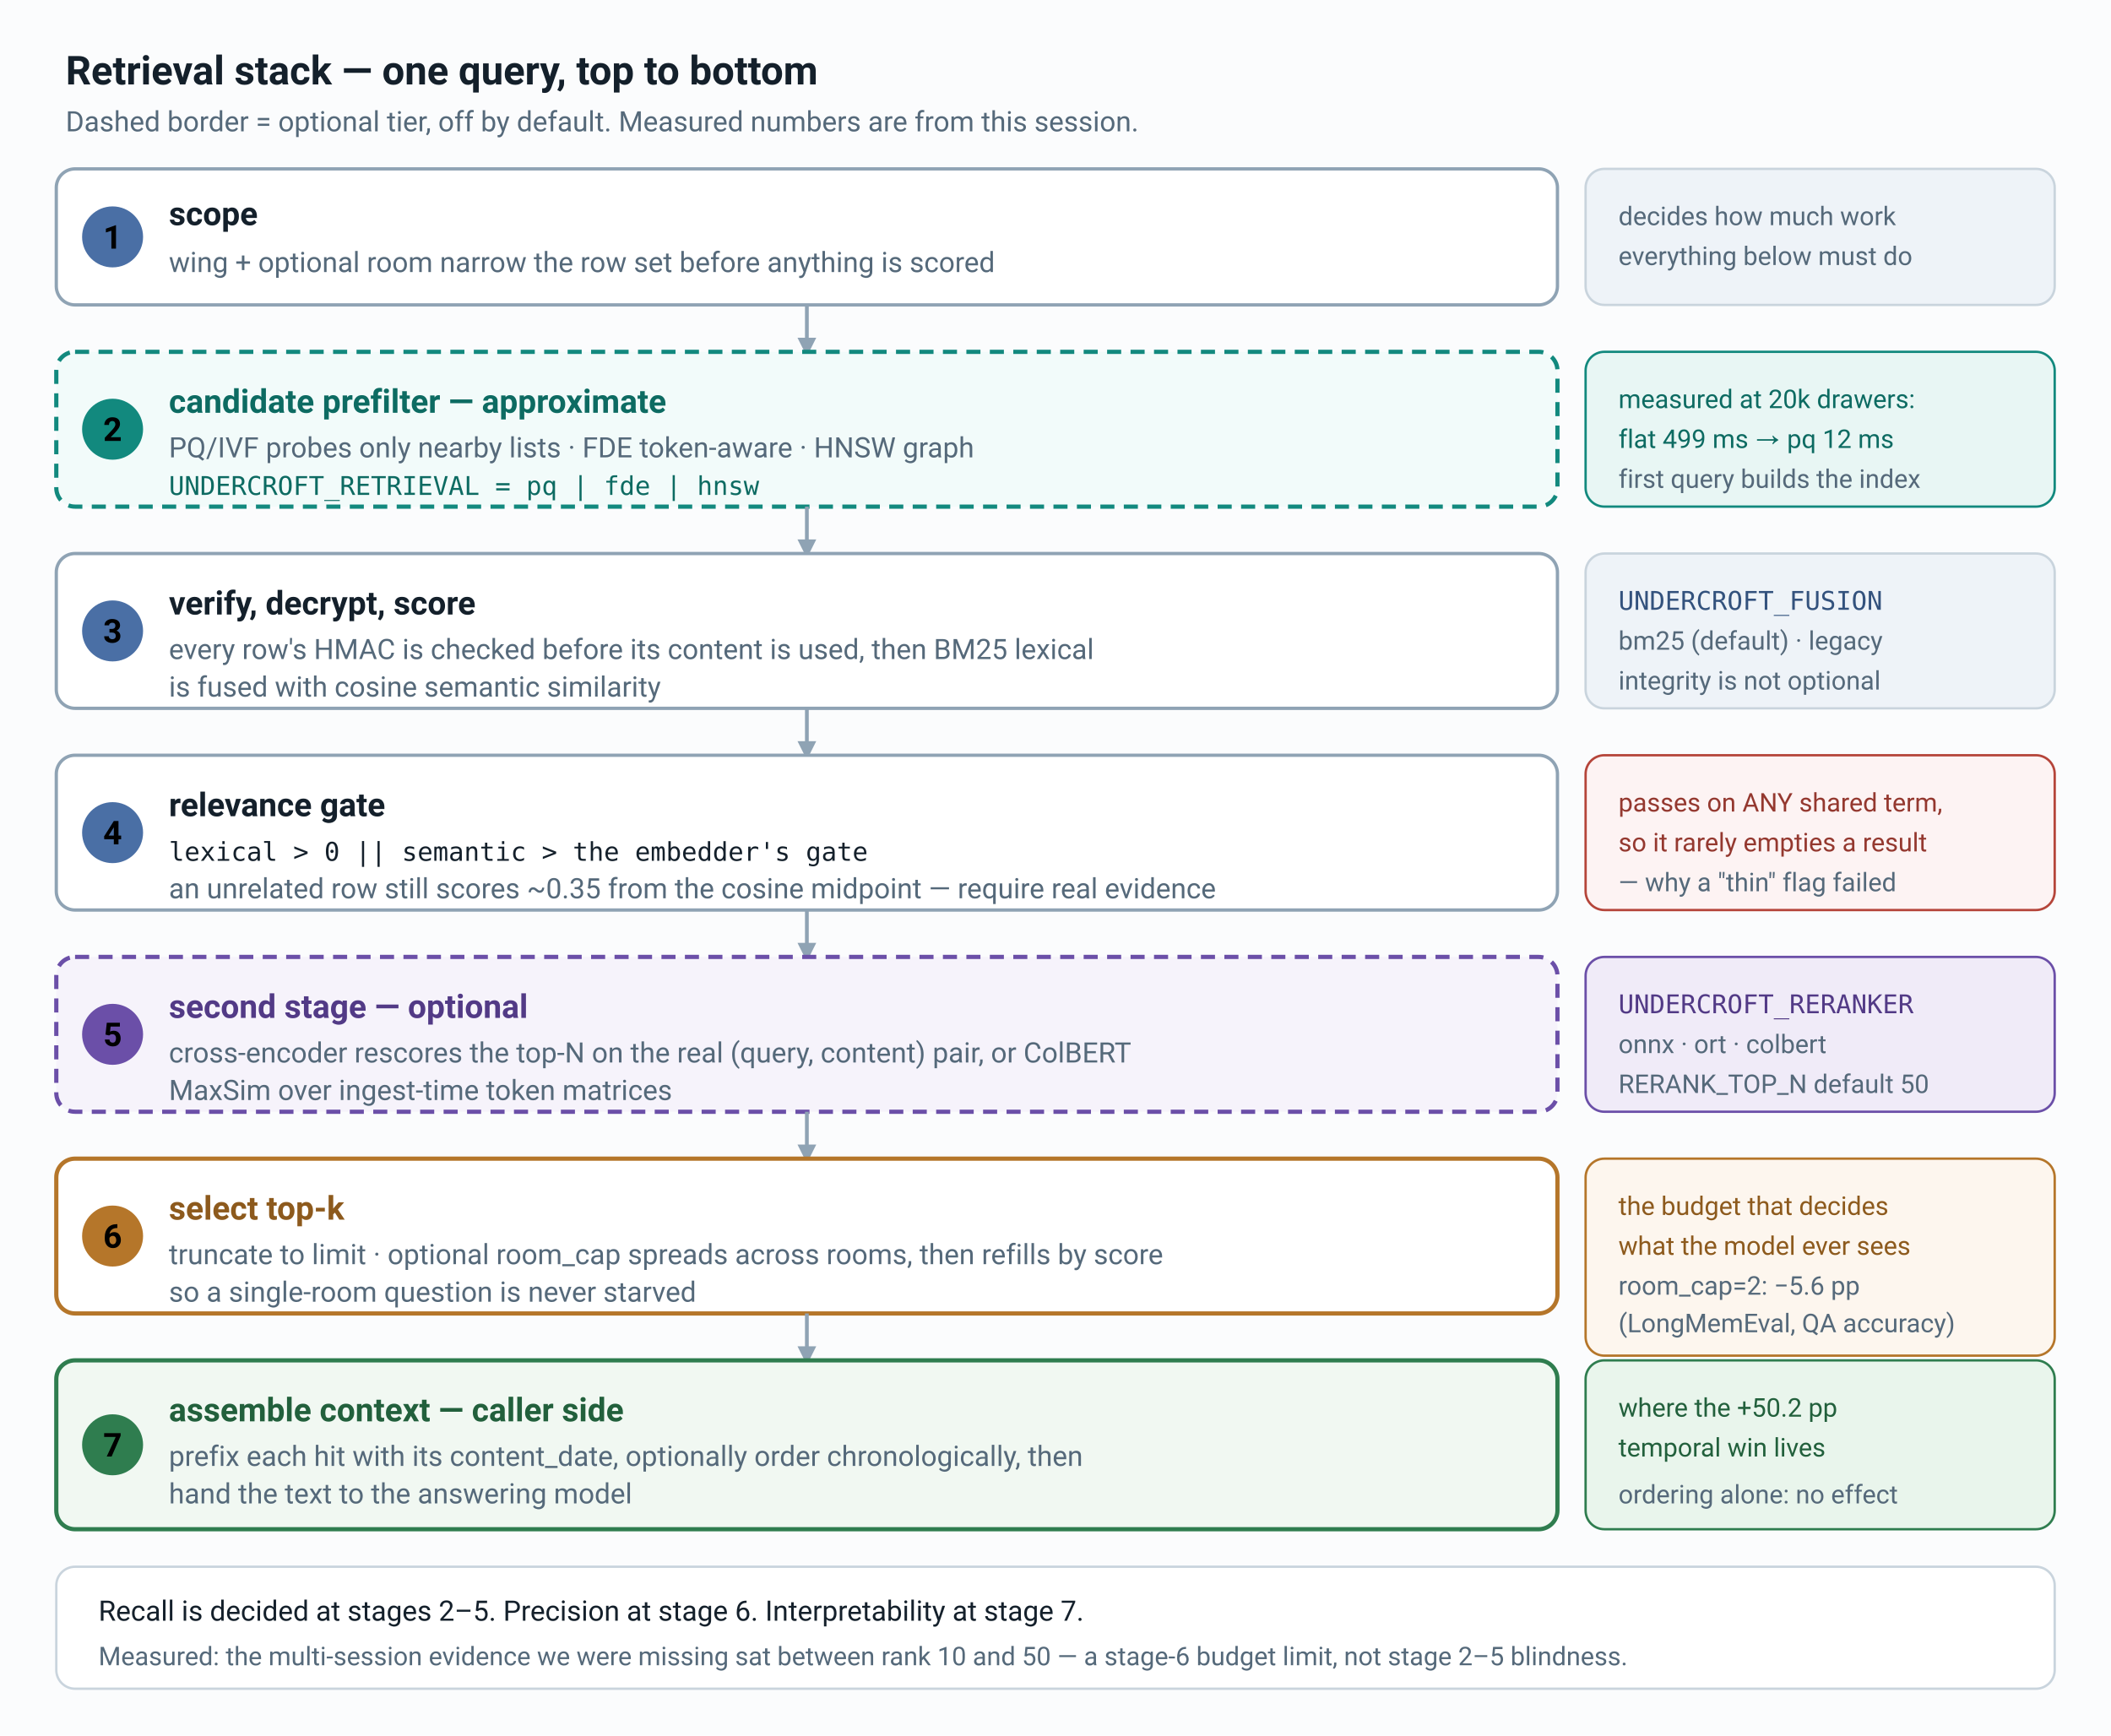
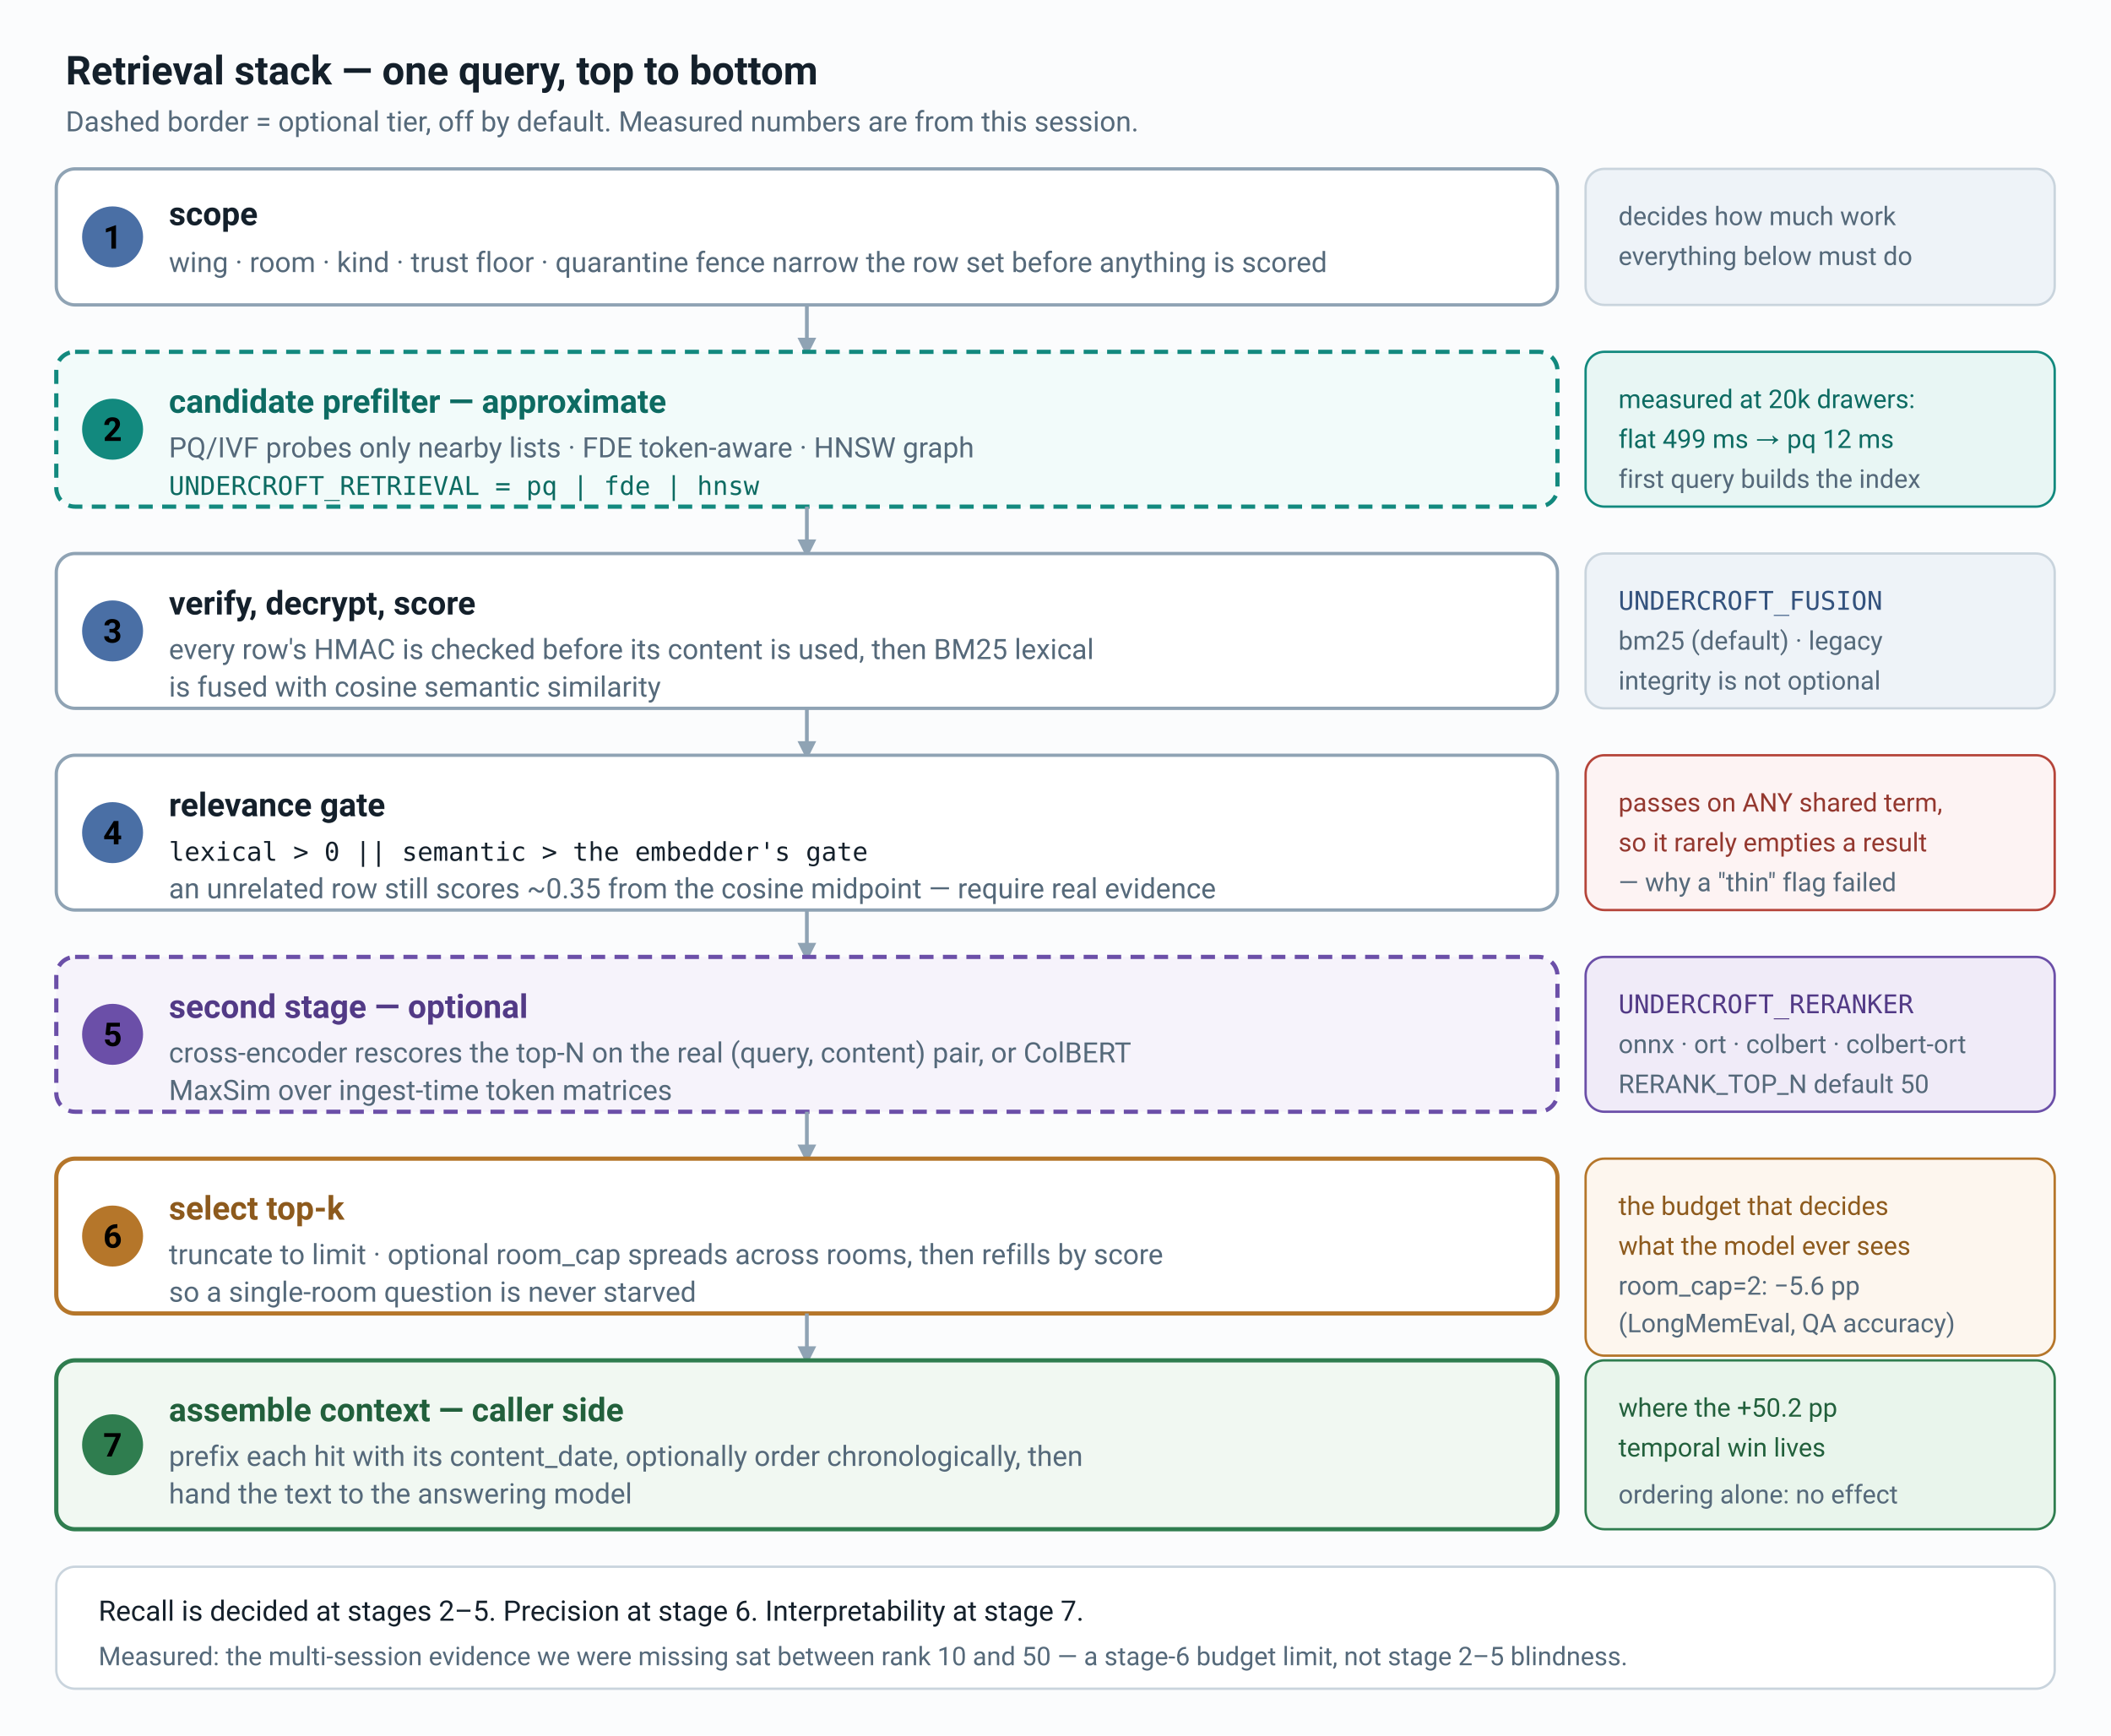
<svg xmlns="http://www.w3.org/2000/svg" viewBox="0 0 900 740" width="900" height="740" role="img" aria-labelledby="t d">
  <style>
  .f { font-family: -apple-system, BlinkMacSystemFont, "Segoe UI", Roboto, Helvetica, Arial, sans-serif; }
  .h { font-size: 17px; font-weight: 600; }
  .l { font-size: 14px; font-weight: 600; }
  .b { font-size: 12px; }
  .s { font-size: 11px; }
  .mono { font-family: ui-monospace, SFMono-Regular, Menlo, Consolas, monospace; font-size: 11px; }
  .ink { fill: var(--d-ink,#14202b); }
  .dim { fill: var(--d-dim,#55697a); }
  @media (prefers-color-scheme: dark) {
    svg { --d-bg:#0f1419; --d-card:#161c23; --d-card2:#1b222b; --d-line:#2b3540;
      --d-line2:#4a5b6b; --d-ink:#e4ebf1; --d-dim:#9aabba; --d-on:#0f1419;
      --d-teal:#2ba99c; --d-teal-bg:#0e2523; --d-teal-bg2:#123430; --d-teal-ink:#6fd8cc;
      --d-blue:#6d94c8; --d-blue-bg:#131d2b; --d-blue-ink:#9dbde3;
      --d-amber:#d1953f; --d-amber-bg:#261c0f; --d-amber-ink:#e8bc78;
      --d-violet:#9277c9; --d-violet-bg:#1c1730; --d-violet-bg2:#241d3d; --d-violet-ink:#b9a3e3;
      --d-green:#4fa570; --d-green-bg:#10231a; --d-green-bg2:#153021; --d-green-ink:#86cf9f;
      --d-red:#d1685c; --d-red-bg:#2a1614; --d-red-ink:#eb9a90; }
  }
</style>
  <rect width="900" height="740" fill="var(--d-bg,#fbfcfd)" />
  <text x="28" y="36" class="f h ink">Retrieval stack — one query, top to bottom</text>
  <text x="28" y="56" class="f b dim">Dashed border = optional tier, off by default. Measured numbers are from this session.</text>
  <rect x="24" y="72" width="640" height="58" rx="8" fill="var(--d-card,#ffffff)" stroke="var(--d-line2,#8fa3b4)" stroke-width="1.4" />
  <circle cx="48" cy="101" r="13" fill="var(--d-blue,#4a6fa5)" />
  <text x="48" y="106" class="f l" fill="var(--d-on,var(--d-card,#ffffff))" text-anchor="middle">1</text>
  <text x="72" y="96" class="f l ink">scope</text>
-   <text x="72" y="116" class="f b dim">wing + optional room narrow the row set before anything is scored</text>
+   <text x="72" y="116" class="f b dim">wing · room · kind · trust floor · quarantine fence narrow the row set before anything is scored</text>
  <rect x="676" y="72" width="200" height="58" rx="8" fill="var(--d-blue-bg,#eef3f8)" stroke="var(--d-line,#c9d4dd)" />
  <text x="690" y="96" class="f s dim">decides how much work</text>
  <text x="690" y="113" class="f s dim">everything below must do</text>
  <path d="M344 130 L344 148" stroke="var(--d-line2,#8fa3b4)" stroke-width="1.6" marker-end="url(#a)" />
  <rect x="24" y="150" width="640" height="66" rx="8" fill="var(--d-teal-bg,#f2fbfa)" stroke="var(--d-teal,#12897e)" stroke-width="1.8" stroke-dasharray="6 4" />
  <circle cx="48" cy="183" r="13" fill="var(--d-teal,#12897e)" />
  <text x="48" y="188" class="f l" fill="var(--d-on,var(--d-card,#ffffff))" text-anchor="middle">2</text>
  <text x="72" y="176" class="f l" fill="var(--d-teal-ink,#0d6b62)">candidate prefilter — approximate</text>
  <text x="72" y="195" class="f b dim">PQ/IVF probes only nearby lists · FDE token-aware · HNSW graph</text>
  <text x="72" y="211" class="f mono" fill="var(--d-teal-ink,#0d6b62)">UNDERCROFT_RETRIEVAL = pq | fde | hnsw</text>
  <rect x="676" y="150" width="200" height="66" rx="8" fill="var(--d-teal-bg2,#e8f6f4)" stroke="var(--d-teal,#12897e)" />
  <text x="690" y="174" class="f s" fill="var(--d-teal-ink,#0d6b62)">measured at 20k drawers:</text>
  <text x="690" y="191" class="f s" fill="var(--d-teal-ink,#0d6b62)">flat 499 ms → pq 12 ms</text>
  <text x="690" y="208" class="f s dim">first query builds the index</text>
  <path d="M344 216 L344 234" stroke="var(--d-line2,#8fa3b4)" stroke-width="1.6" marker-end="url(#a)" />
  <rect x="24" y="236" width="640" height="66" rx="8" fill="var(--d-card,#ffffff)" stroke="var(--d-line2,#8fa3b4)" stroke-width="1.4" />
  <circle cx="48" cy="269" r="13" fill="var(--d-blue,#4a6fa5)" />
  <text x="48" y="274" class="f l" fill="var(--d-on,var(--d-card,#ffffff))" text-anchor="middle">3</text>
  <text x="72" y="262" class="f l ink">verify, decrypt, score</text>
  <text x="72" y="281" class="f b dim">every row's HMAC is checked before its content is used, then BM25 lexical</text>
  <text x="72" y="297" class="f b dim">is fused with cosine semantic similarity</text>
  <rect x="676" y="236" width="200" height="66" rx="8" fill="var(--d-blue-bg,#eef3f8)" stroke="var(--d-line,#c9d4dd)" />
  <text x="690" y="260" class="f mono" fill="var(--d-blue-ink,#33527d)">UNDERCROFT_FUSION</text>
  <text x="690" y="277" class="f s dim">bm25 (default) · legacy</text>
  <text x="690" y="294" class="f s dim">integrity is not optional</text>
  <path d="M344 302 L344 320" stroke="var(--d-line2,#8fa3b4)" stroke-width="1.6" marker-end="url(#a)" />
  <rect x="24" y="322" width="640" height="66" rx="8" fill="var(--d-card,#ffffff)" stroke="var(--d-line2,#8fa3b4)" stroke-width="1.4" />
  <circle cx="48" cy="355" r="13" fill="var(--d-blue,#4a6fa5)" />
  <text x="48" y="360" class="f l" fill="var(--d-on,var(--d-card,#ffffff))" text-anchor="middle">4</text>
  <text x="72" y="348" class="f l ink">relevance gate</text>
  <text x="72" y="367" class="f mono ink">lexical &gt; 0 || semantic &gt; the embedder's gate</text>
  <text x="72" y="383" class="f b dim">an unrelated row still scores ~0.35 from the cosine midpoint — require real evidence</text>
  <rect x="676" y="322" width="200" height="66" rx="8" fill="var(--d-red-bg,#fdf3f3)" stroke="var(--d-red,#b5453a)" />
  <text x="690" y="346" class="f s" fill="var(--d-red-ink,#94382f)">passes on ANY shared term,</text>
  <text x="690" y="363" class="f s" fill="var(--d-red-ink,#94382f)">so it rarely empties a result</text>
  <text x="690" y="380" class="f s dim">— why a "thin" flag failed</text>
  <path d="M344 388 L344 406" stroke="var(--d-line2,#8fa3b4)" stroke-width="1.6" marker-end="url(#a)" />
  <rect x="24" y="408" width="640" height="66" rx="8" fill="var(--d-violet-bg,#f6f3fb)" stroke="var(--d-violet,#6b4fa8)" stroke-width="1.8" stroke-dasharray="6 4" />
  <circle cx="48" cy="441" r="13" fill="var(--d-violet,#6b4fa8)" />
  <text x="48" y="446" class="f l" fill="var(--d-on,var(--d-card,#ffffff))" text-anchor="middle">5</text>
  <text x="72" y="434" class="f l" fill="var(--d-violet-ink,#523a86)">second stage — optional</text>
  <text x="72" y="453" class="f b dim">cross-encoder rescores the top-N on the real (query, content) pair, or ColBERT</text>
  <text x="72" y="469" class="f b dim">MaxSim over ingest-time token matrices</text>
  <rect x="676" y="408" width="200" height="66" rx="8" fill="var(--d-violet-bg2,#f0ebf8)" stroke="var(--d-violet,#6b4fa8)" />
  <text x="690" y="432" class="f mono" fill="var(--d-violet-ink,#523a86)">UNDERCROFT_RERANKER</text>
-   <text x="690" y="449" class="f s dim">onnx · ort · colbert</text>
+   <text x="690" y="449" class="f s dim">onnx · ort · colbert · colbert-ort</text>
  <text x="690" y="466" class="f s dim">RERANK_TOP_N default 50</text>
  <path d="M344 474 L344 492" stroke="var(--d-line2,#8fa3b4)" stroke-width="1.6" marker-end="url(#a)" />
  <rect x="24" y="494" width="640" height="66" rx="8" fill="var(--d-card,#ffffff)" stroke="var(--d-amber,#b5762a)" stroke-width="1.8" />
  <circle cx="48" cy="527" r="13" fill="var(--d-amber,#b5762a)" />
  <text x="48" y="532" class="f l" fill="var(--d-on,var(--d-card,#ffffff))" text-anchor="middle">6</text>
  <text x="72" y="520" class="f l" fill="var(--d-amber-ink,#8d5a1d)">select top-k</text>
  <text x="72" y="539" class="f b dim">truncate to limit · optional room_cap spreads across rooms, then refills by score</text>
  <text x="72" y="555" class="f b dim">so a single-room question is never starved</text>
  <rect x="676" y="494" width="200" height="84" rx="8" fill="var(--d-amber-bg,#fdf6ee)" stroke="var(--d-amber,#b5762a)" />
  <text x="690" y="518" class="f s" fill="var(--d-amber-ink,#8d5a1d)">the budget that decides</text>
  <text x="690" y="535" class="f s" fill="var(--d-amber-ink,#8d5a1d)">what the model ever sees</text>
  <text x="690" y="552" class="f s dim">room_cap=2: −5.6 pp</text>
  <text x="690" y="568" class="f s dim">(LongMemEval, QA accuracy)</text>
  <path d="M344 560 L344 578" stroke="var(--d-line2,#8fa3b4)" stroke-width="1.6" marker-end="url(#a)" />
  <rect x="24" y="580" width="640" height="72" rx="8" fill="var(--d-green-bg,#f1f8f2)" stroke="var(--d-green,#2f7d4f)" stroke-width="1.8" />
  <circle cx="48" cy="616" r="13" fill="var(--d-green,#2f7d4f)" />
  <text x="48" y="621" class="f l" fill="var(--d-on,var(--d-card,#ffffff))" text-anchor="middle">7</text>
  <text x="72" y="606" class="f l" fill="var(--d-green-ink,#22603c)">assemble context — caller side</text>
  <text x="72" y="625" class="f b dim">prefix each hit with its content_date, optionally order chronologically, then</text>
  <text x="72" y="641" class="f b dim">hand the text to the answering model</text>
  <rect x="676" y="580" width="200" height="72" rx="8" fill="var(--d-green-bg2,#e9f5ec)" stroke="var(--d-green,#2f7d4f)" />
  <text x="690" y="604" class="f s" fill="var(--d-green-ink,#22603c)">where the +50.2 pp</text>
  <text x="690" y="621" class="f s" fill="var(--d-green-ink,#22603c)">temporal win lives</text>
  <text x="690" y="641" class="f s dim">ordering alone: no effect</text>
  <rect x="24" y="668" width="852" height="52" rx="8" fill="var(--d-card,#ffffff)" stroke="var(--d-line,#c9d4dd)" />
  <text x="42" y="691" class="f b ink">Recall is decided at stages 2–5. Precision at stage 6. Interpretability at stage 7.</text>
  <text x="42" y="710" class="f s dim">Measured: the multi-session evidence we were missing sat between rank 10 and 50 — a stage-6 budget limit, not stage 2–5 blindness.</text>
  <defs>
    <marker id="a" viewBox="0 0 10 10" refX="5" refY="5" markerWidth="5" markerHeight="5" orient="auto-start-reverse">
      <path d="M 0 0 L 10 5 L 0 10 z" fill="var(--d-line2,#8fa3b4)" />
    </marker>
  </defs>
</svg>
